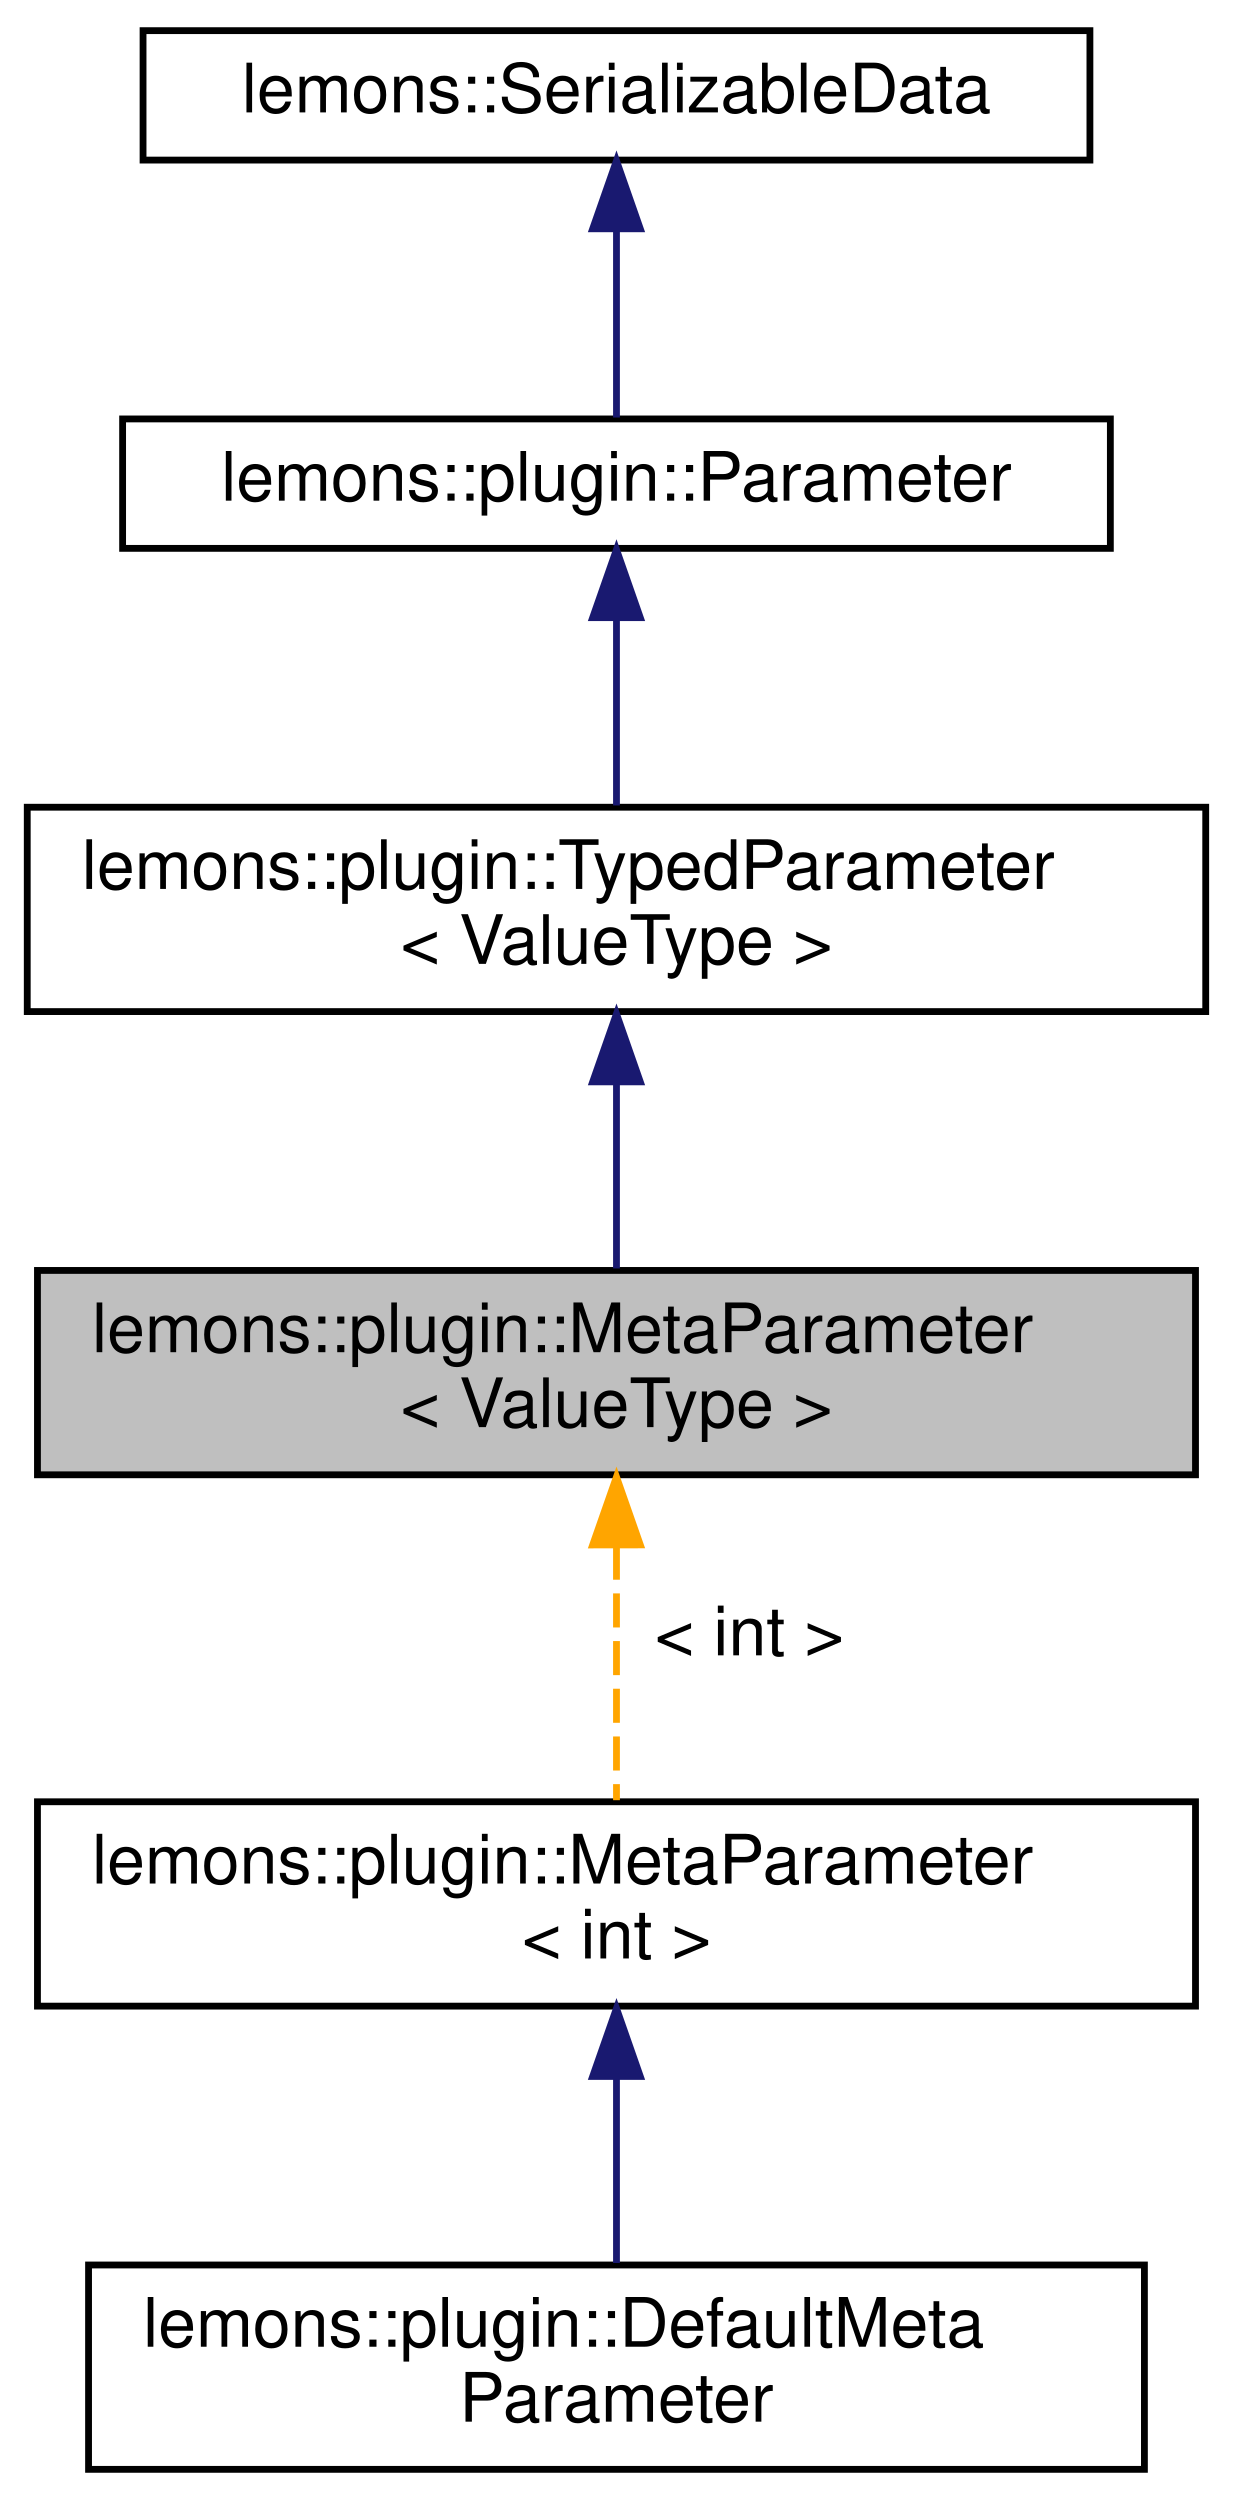
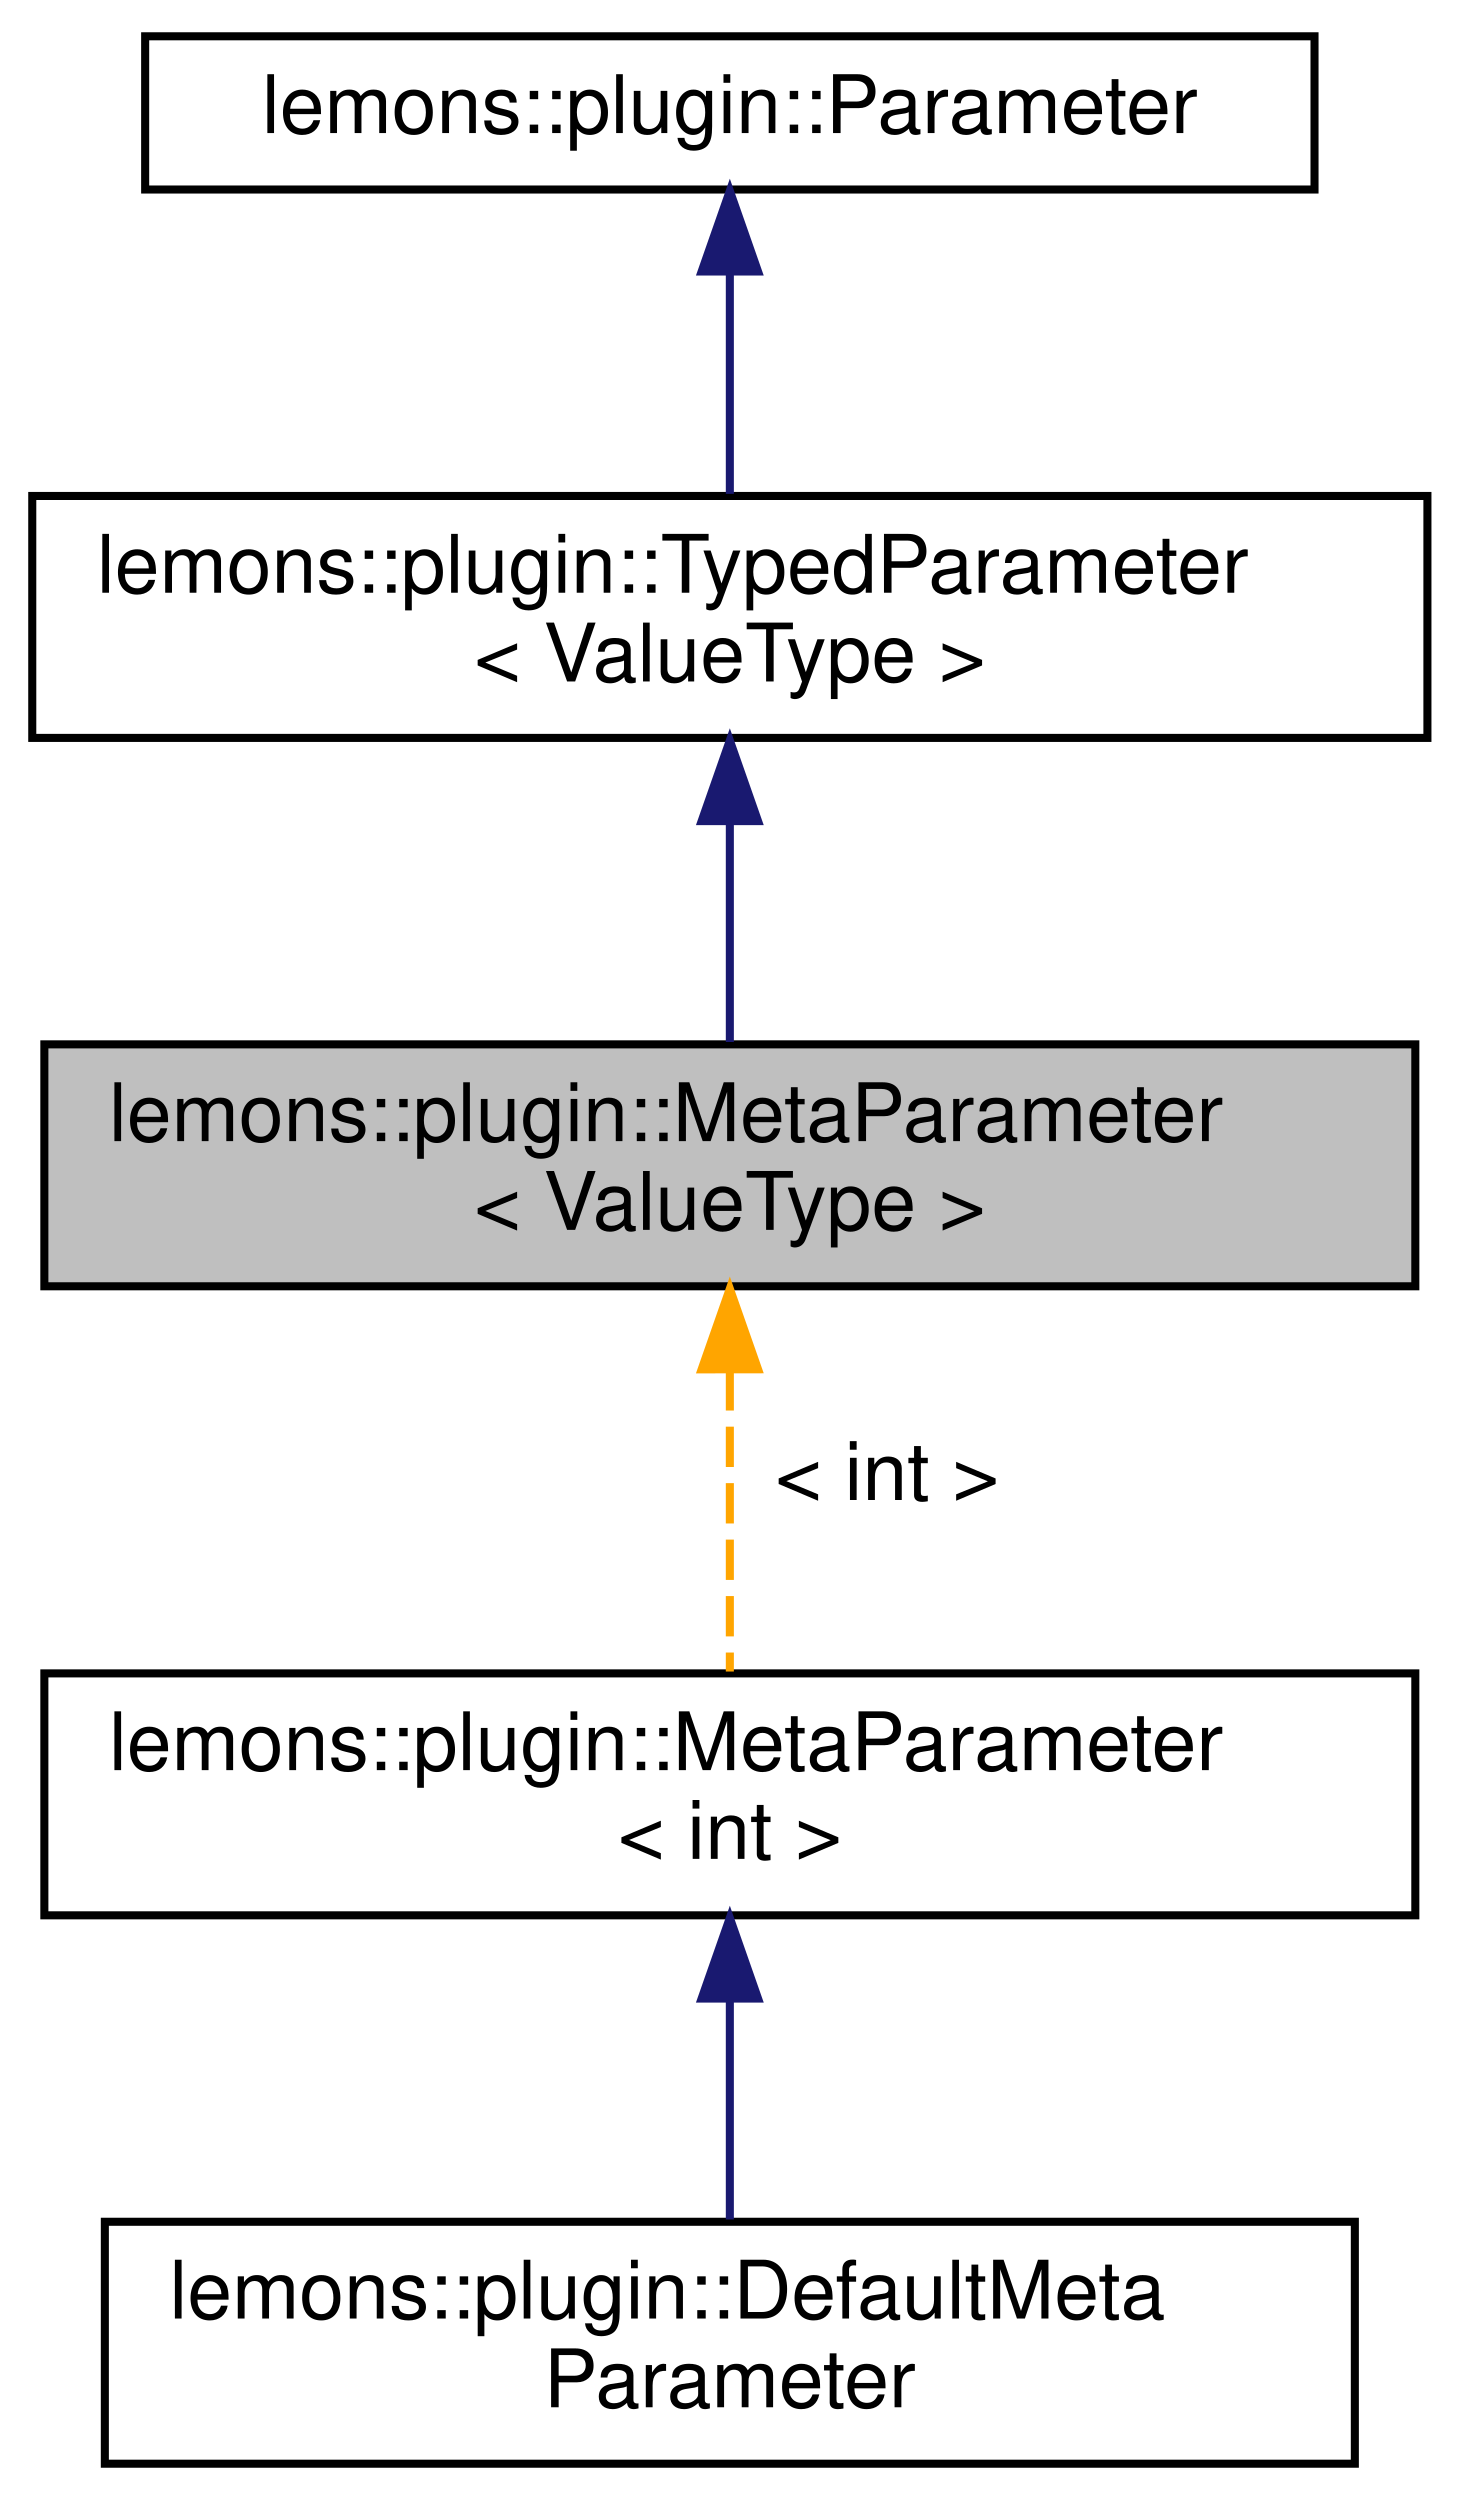
- <svg xmlns="http://www.w3.org/2000/svg" xmlns:xlink="http://www.w3.org/1999/xlink" width="181pt" height="367pt" viewBox="0.00 0.00 181.00 367.00">
-   <g id="graph0" class="graph" transform="scale(1 1) rotate(0) translate(4 363)">
+ <svg xmlns="http://www.w3.org/2000/svg" xmlns:xlink="http://www.w3.org/1999/xlink" width="181pt" height="310pt" viewBox="0.00 0.00 181.00 310.00">
+   <g id="graph0" class="graph" transform="scale(1 1) rotate(0) translate(4 306)">
    <g id="node1" class="node">
      <g id="a_node1">
        <a xlink:title=" ">
          <polygon fill="#bfbfbf" stroke="black" points="1.5,-146.5 1.5,-176.5 171.5,-176.5 171.5,-146.5 1.5,-146.5" />
          <text text-anchor="start" x="9.5" y="-164.5" font-family="Helvetica,sans-Serif" font-size="10.00">lemons::plugin::MetaParameter</text>
          <text text-anchor="middle" x="86.5" y="-153.5" font-family="Helvetica,sans-Serif" font-size="10.00">&lt; ValueType &gt;</text>
        </a>
      </g>
    </g>
-     <g id="node5" class="node">
-       <g id="a_node5">
+     <g id="node4" class="node">
+       <g id="a_node4">
        <a xlink:href="classlemons_1_1plugin_1_1_meta_parameter.html" target="_top" xlink:title=" ">
          <polygon fill="none" stroke="black" points="1.5,-68.5 1.5,-98.5 171.5,-98.5 171.5,-68.5 1.5,-68.5" />
          <text text-anchor="start" x="9.5" y="-86.5" font-family="Helvetica,sans-Serif" font-size="10.00">lemons::plugin::MetaParameter</text>
          <text text-anchor="middle" x="86.5" y="-75.5" font-family="Helvetica,sans-Serif" font-size="10.00">&lt; int &gt;</text>
        </a>
      </g>
    </g>
-     <g id="edge4" class="edge">
+     <g id="edge3" class="edge">
      <path fill="none" stroke="orange" stroke-dasharray="5,2" d="M86.5,-136.09C86.5,-123.76 86.5,-109.22 86.5,-98.73" />
      <polygon fill="orange" stroke="orange" points="83,-136.2 86.5,-146.2 90,-136.21 83,-136.2" />
      <text text-anchor="middle" x="106" y="-120" font-family="Helvetica,sans-Serif" font-size="10.00"> &lt; int &gt;</text>
    </g>
    <g id="node2" class="node">
      <g id="a_node2">
        <a xlink:href="classlemons_1_1plugin_1_1_typed_parameter.html" target="_top" xlink:title="A parameter that can be stored as a type other than a float, but still inherits from my Parameter bas...">
          <polygon fill="none" stroke="black" points="0,-214.5 0,-244.5 173,-244.5 173,-214.5 0,-214.5" />
          <text text-anchor="start" x="8" y="-232.5" font-family="Helvetica,sans-Serif" font-size="10.00">lemons::plugin::TypedParameter</text>
          <text text-anchor="middle" x="86.5" y="-221.5" font-family="Helvetica,sans-Serif" font-size="10.00">&lt; ValueType &gt;</text>
        </a>
      </g>
    </g>
    <g id="edge1" class="edge">
      <path fill="none" stroke="midnightblue" d="M86.5,-204.03C86.5,-194.86 86.5,-184.74 86.5,-176.79" />
      <polygon fill="midnightblue" stroke="midnightblue" points="83,-204.18 86.5,-214.18 90,-204.18 83,-204.18" />
    </g>
    <g id="node3" class="node">
      <g id="a_node3">
        <a xlink:href="classlemons_1_1plugin_1_1_parameter.html" target="_top" xlink:title="A plugin parameter class that allows you to use my Serializing API, and has a few other cool bells an...">
          <polygon fill="none" stroke="black" points="14,-282.5 14,-301.5 159,-301.5 159,-282.5 14,-282.5" />
          <text text-anchor="middle" x="86.5" y="-289.5" font-family="Helvetica,sans-Serif" font-size="10.00">lemons::plugin::Parameter</text>
        </a>
      </g>
    </g>
    <g id="edge2" class="edge">
      <path fill="none" stroke="midnightblue" d="M86.5,-272.22C86.5,-263.36 86.5,-252.96 86.5,-244.76" />
      <polygon fill="midnightblue" stroke="midnightblue" points="83,-272.33 86.5,-282.33 90,-272.33 83,-272.33" />
    </g>
-     <g id="node4" class="node">
-       <g id="a_node4">
-         <a xlink:href="structlemons_1_1_serializable_data.html" target="_top" xlink:title="Base class for any C++ object that needs to be serialized to binary and back.">
-           <polygon fill="none" stroke="black" points="17,-339.5 17,-358.5 156,-358.5 156,-339.5 17,-339.5" />
-           <text text-anchor="middle" x="86.5" y="-346.5" font-family="Helvetica,sans-Serif" font-size="10.00">lemons::SerializableData</text>
-         </a>
-       </g>
-     </g>
-     <g id="edge3" class="edge">
-       <path fill="none" stroke="midnightblue" d="M86.5,-329.12C86.5,-319.82 86.5,-309.06 86.5,-301.71" />
-       <polygon fill="midnightblue" stroke="midnightblue" points="83,-329.41 86.5,-339.41 90,-329.41 83,-329.41" />
-     </g>
-     <g id="node6" class="node">
-       <g id="a_node6">
+     <g id="node5" class="node">
+       <g id="a_node5">
        <a xlink:href="structlemons_1_1plugin_1_1_default_meta_parameter.html" target="_top" xlink:title=" ">
          <polygon fill="none" stroke="black" points="9,-0.5 9,-30.5 164,-30.5 164,-0.5 9,-0.5" />
          <text text-anchor="start" x="17" y="-18.5" font-family="Helvetica,sans-Serif" font-size="10.00">lemons::plugin::DefaultMeta</text>
          <text text-anchor="middle" x="86.5" y="-7.5" font-family="Helvetica,sans-Serif" font-size="10.00">Parameter</text>
        </a>
      </g>
    </g>
-     <g id="edge5" class="edge">
+     <g id="edge4" class="edge">
      <path fill="none" stroke="midnightblue" d="M86.5,-58.03C86.5,-48.86 86.5,-38.74 86.5,-30.79" />
      <polygon fill="midnightblue" stroke="midnightblue" points="83,-58.18 86.5,-68.18 90,-58.18 83,-58.18" />
    </g>
  </g>
</svg>
